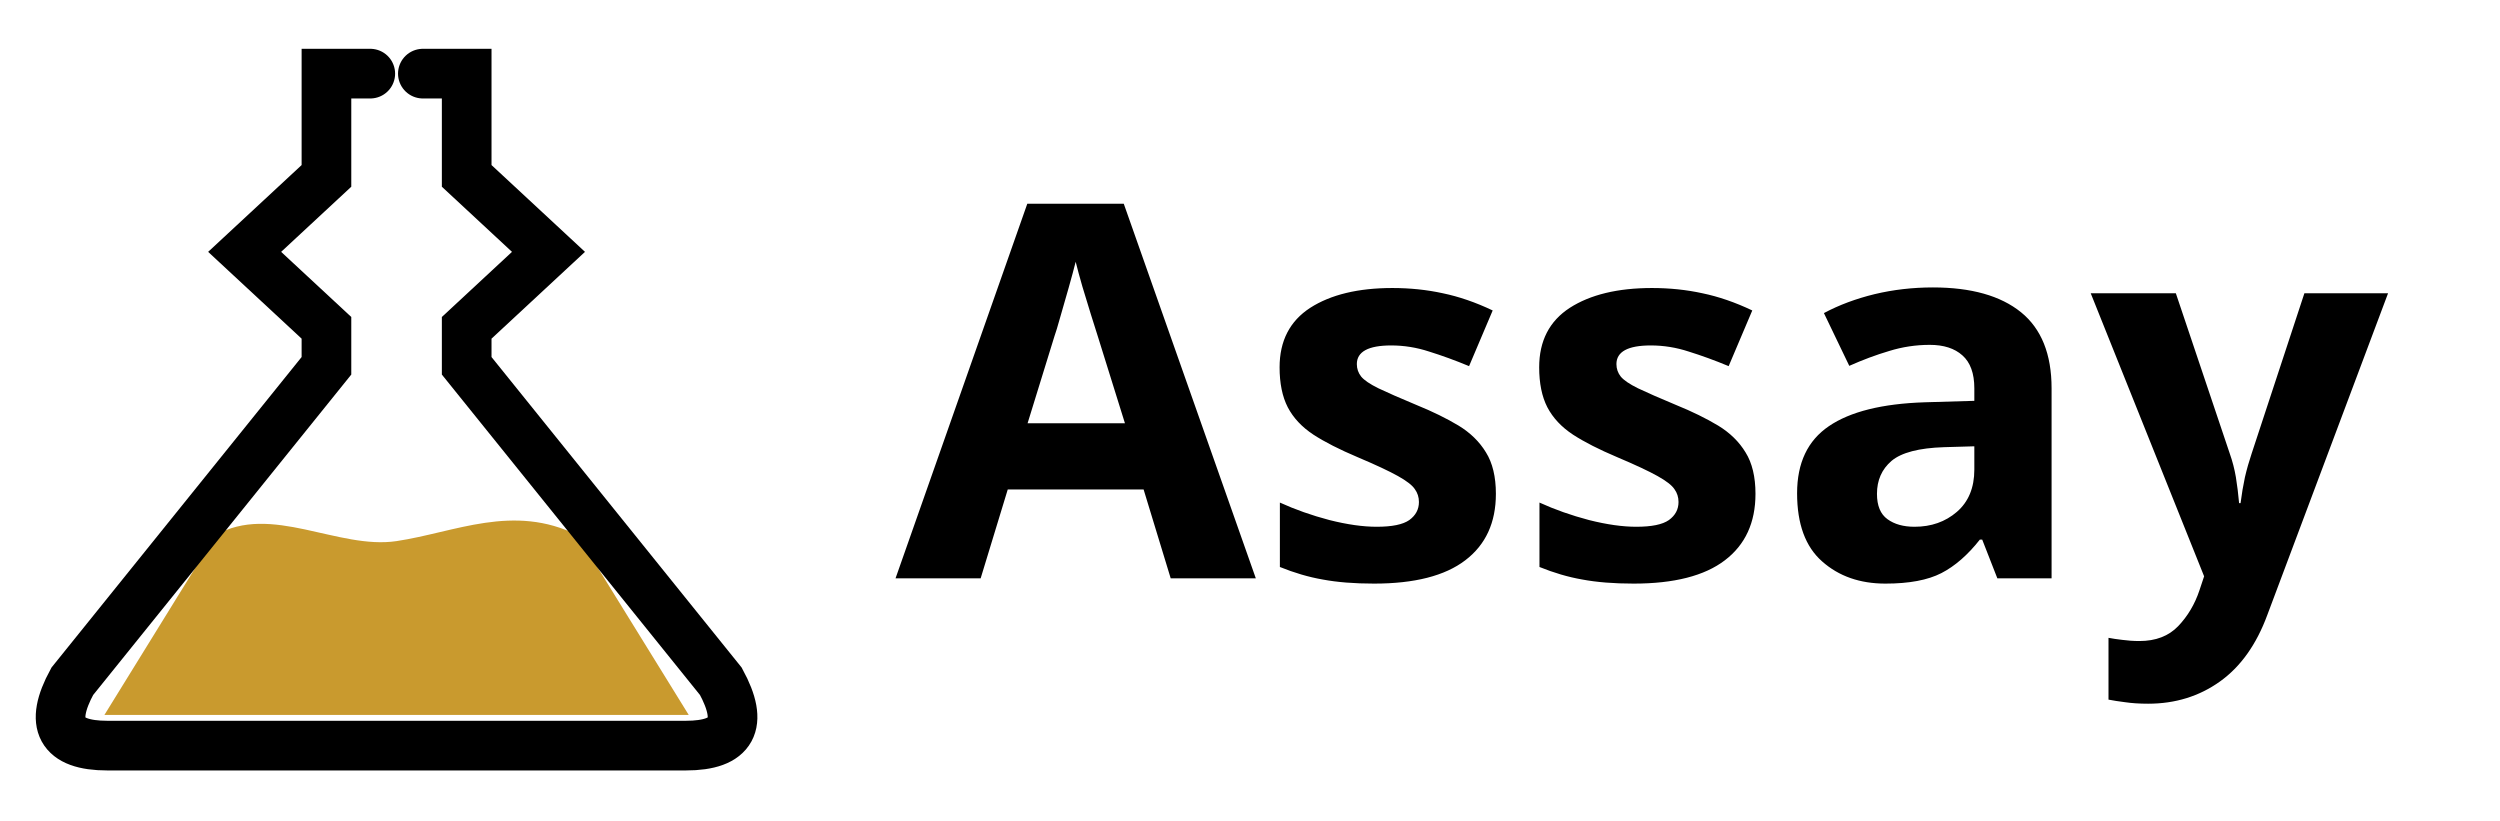
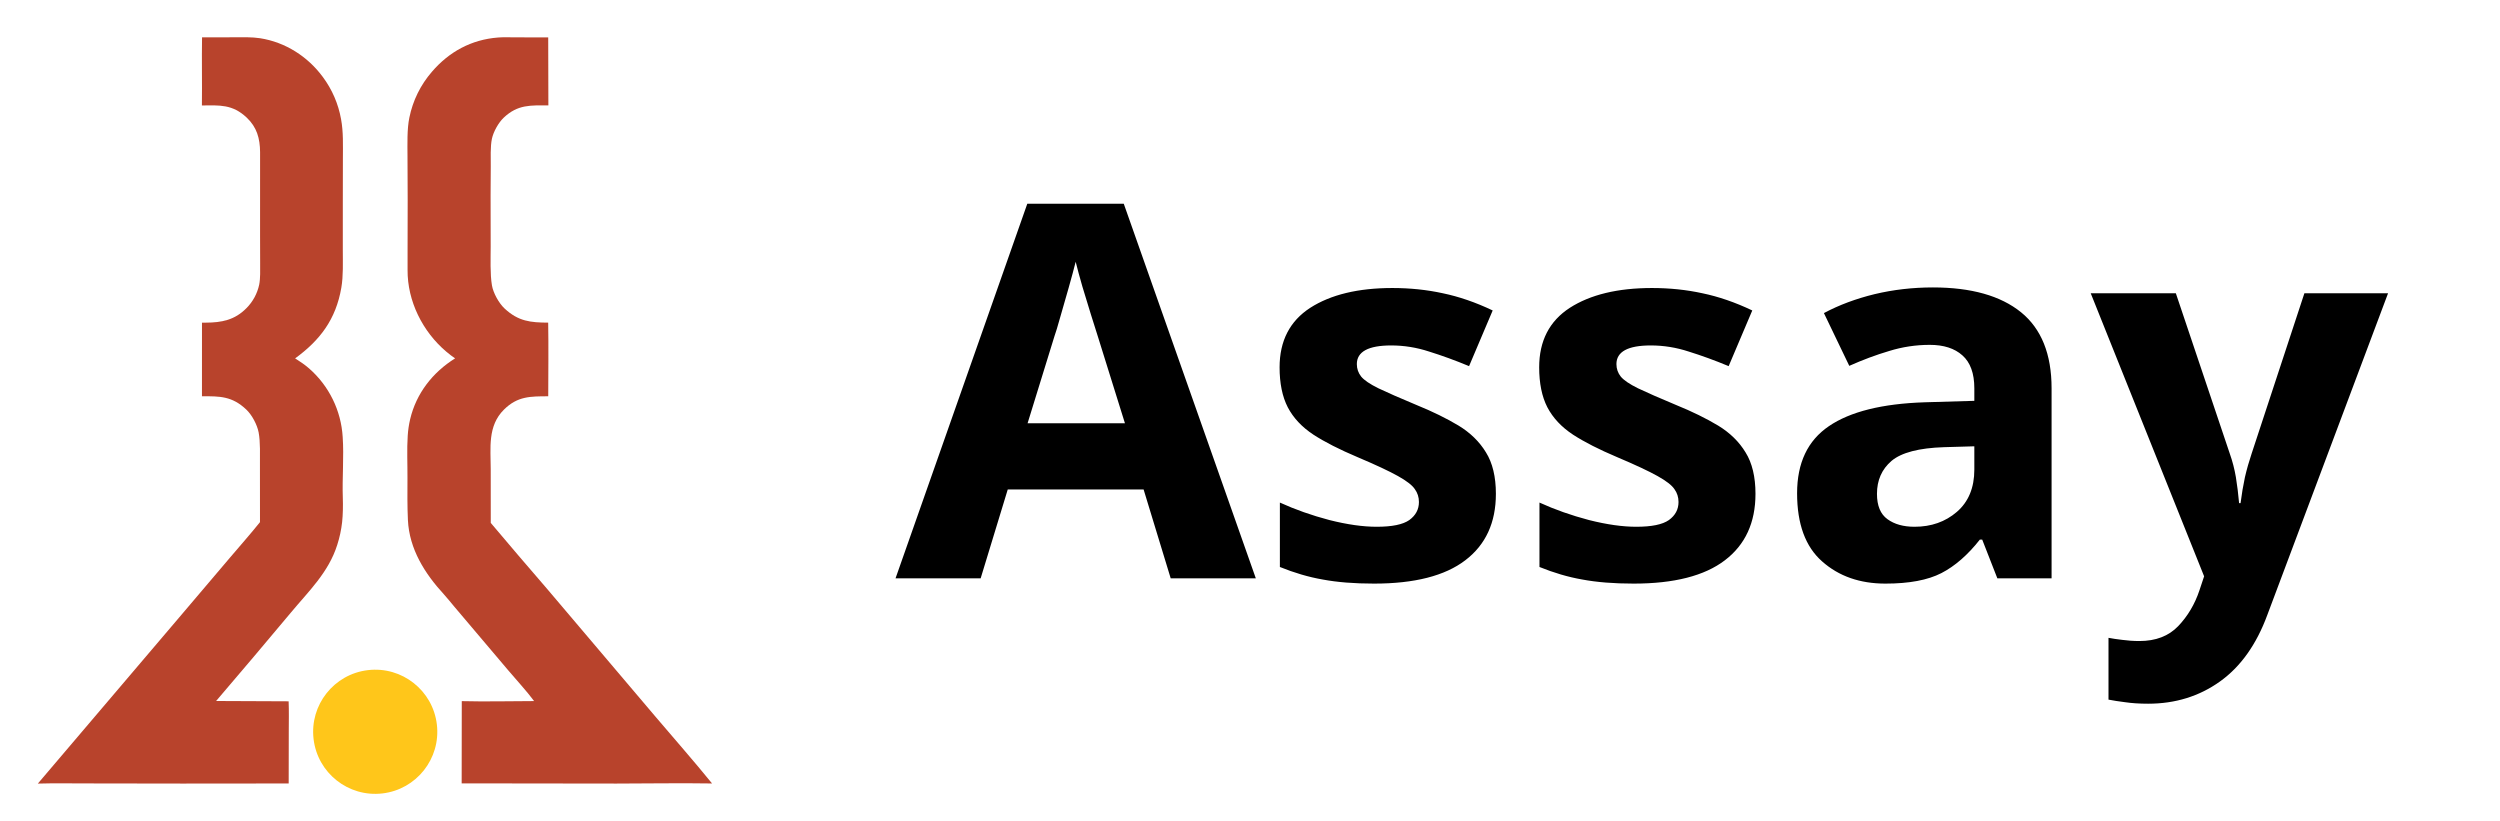
<svg xmlns="http://www.w3.org/2000/svg" viewBox="0 0 134 44" role="img" aria-label="Assay">
-   <g transform="translate(-3.8 -3.1) scale(0.783)">
-     <path d="M19.6 40.6 C23.4 38.4 28.0 41.6 32.0 41.0 C36.0 40.4 40.0 38.4 44.4 40.6              L52.0 52.9 H12.0 Z" fill="#c99a2e" />
-     <path d="M30.2 9 H27.2 V16 L21.6 21.2 L27.2 26.4 V29              L9.8 50.6 Q7.4 55 12.2 55 H51.8 Q56.6 55 54.2 50.6 L36.8 29              V26.4 L42.4 21.2 L36.8 16 V9 H33.8" fill="none" stroke="currentColor" stroke-width="3.4" stroke-linecap="round" stroke-linejoin="miter" stroke-miterlimit="6" />
+   <g transform="translate(-1.01 0.93) scale(0.04124)">
+     <path fill="var(--assay-accent, #b8432c)" d="M287.087 26.006L329.375 25.916C340.135 25.898 351.95 25.483 362.49 27.127C395.315 32.247 424.535 50.923 444.12 77.553C456.129 93.704 464.219 112.426 467.75 132.241C470.878 149.005 470.17 166.342 470.156 183.404L470.051 240.678L470.035 302.342C470.031 318.163 470.782 335.895 468.121 351.366C461.056 392.44 440.588 419.54 408.063 443.249C414.677 447.437 420.334 451.191 426.308 456.393C452.136 479.03 467.828 511.064 469.883 545.346C471.654 571.059 469.135 598.751 470.054 624.695C470.401 634.474 470.202 646.358 469.163 656.014C468.035 666.097 465.896 676.042 462.78 685.697C451.452 721.509 425.82 745.673 402.457 773.752C370.32 812.202 337.958 850.463 305.37 888.533L399.624 888.945C400.146 901.272 399.825 915.751 399.809 928.168L399.696 995.729L261.75 995.864L136.75 995.671C116.21 995.67 94.107 995.272 73.667 995.898L257.374 779.95L323.756 701.783C336.349 686.944 350.406 671.089 362.393 656.077L362.337 582.38C362.295 569.422 363.014 551.804 360.645 539.46C358.726 529.459 352.018 516.747 344.54 509.692C326.084 492.282 310.16 492.374 286.976 492.493L287.009 396.787C288.659 396.801 290.309 396.804 291.96 396.793C312.712 396.711 329.638 393.412 344.866 377.9C353.166 369.552 358.889 358.992 361.353 347.481C363.002 339.575 362.611 328.212 362.607 319.85L362.508 282.996L362.52 175.068C362.357 157.316 358.373 142.811 345.131 130.296C326.654 112.835 309.779 114.261 286.906 114.554C287.289 85.122 286.608 55.45 287.087 26.006Z" />
+     <path fill="var(--assay-accent, #b8432c)" d="M671.762 26.208C676.822 25.666 688.813 25.975 694.098 25.985L737.007 26.09L737.221 114.461C714.28 114.377 697.539 113.047 679.2 130.372C672.344 136.85 665.789 148.683 663.836 157.796C661.692 167.804 662.349 183.25 662.339 194.05C662.336 206.5 662.262 218.949 662.114 231.397C662.031 253.6 662.069 275.804 662.23 298.007C662.223 313.295 661.358 333.655 663.875 348.354C665.568 358.241 672.83 371.423 680.221 378.346C698.217 395.2 714.221 396.673 736.969 396.786C737.521 428.244 737.082 460.944 737.041 492.503C713.798 492.599 697.182 492.291 679.469 509.842C658.029 531.087 662.253 559.699 662.291 587.136L662.342 657.082C686.545 685.796 710.934 714.352 735.508 742.749L875.993 908.402C900.376 937.133 926.321 966.582 949.972 995.737C909.094 995.079 866.728 995.79 825.75 995.863L624.518 995.599L624.661 888.719C655.15 889.518 687.971 888.702 718.671 888.645C709.121 875.732 695.492 861.047 684.964 848.582L614.78 765.72C610.474 760.641 605.894 754.771 601.52 750.017C576.638 722.97 556.464 691.17 554.655 653.361C553.823 635.952 553.984 616.325 554.084 598.473C554.182 580.838 553.206 561.4 554.41 543.725C554.862 536.496 555.921 529.317 557.575 522.264C565.519 488.634 586.909 461.351 615.979 443.239C612.05 440.563 608.266 437.678 604.645 434.598C573.695 408.439 553.927 368.807 554.218 328.236C554.276 320.023 554.23 311.79 554.225 303.576L554.352 237.664L554.12 180.605C554.062 165.111 553.423 145.059 556.551 130.261C561.009 108.236 571.094 87.74 585.824 70.769C608.208 44.64 637.279 28.869 671.762 26.208Z" />
+     <path fill="#ffc61a" transform="translate(512 928) scale(1.22) translate(-512 -928)" d="M504.392 862.766C540.692 858.484 573.582 884.461 577.826 920.765C582.07 957.069 556.059 989.932 519.75 994.138C483.496 998.337 450.693 972.373 446.455 936.123C442.217 899.873 468.147 867.042 504.392 862.766Z" />
  </g>
  <text x="48" y="31" textLength="80" lengthAdjust="spacingAndGlyphs" font-family="Bricolage Grotesque, Public Sans, sans-serif" font-weight="700" font-size="28" fill="currentColor">Assay</text>
</svg>
